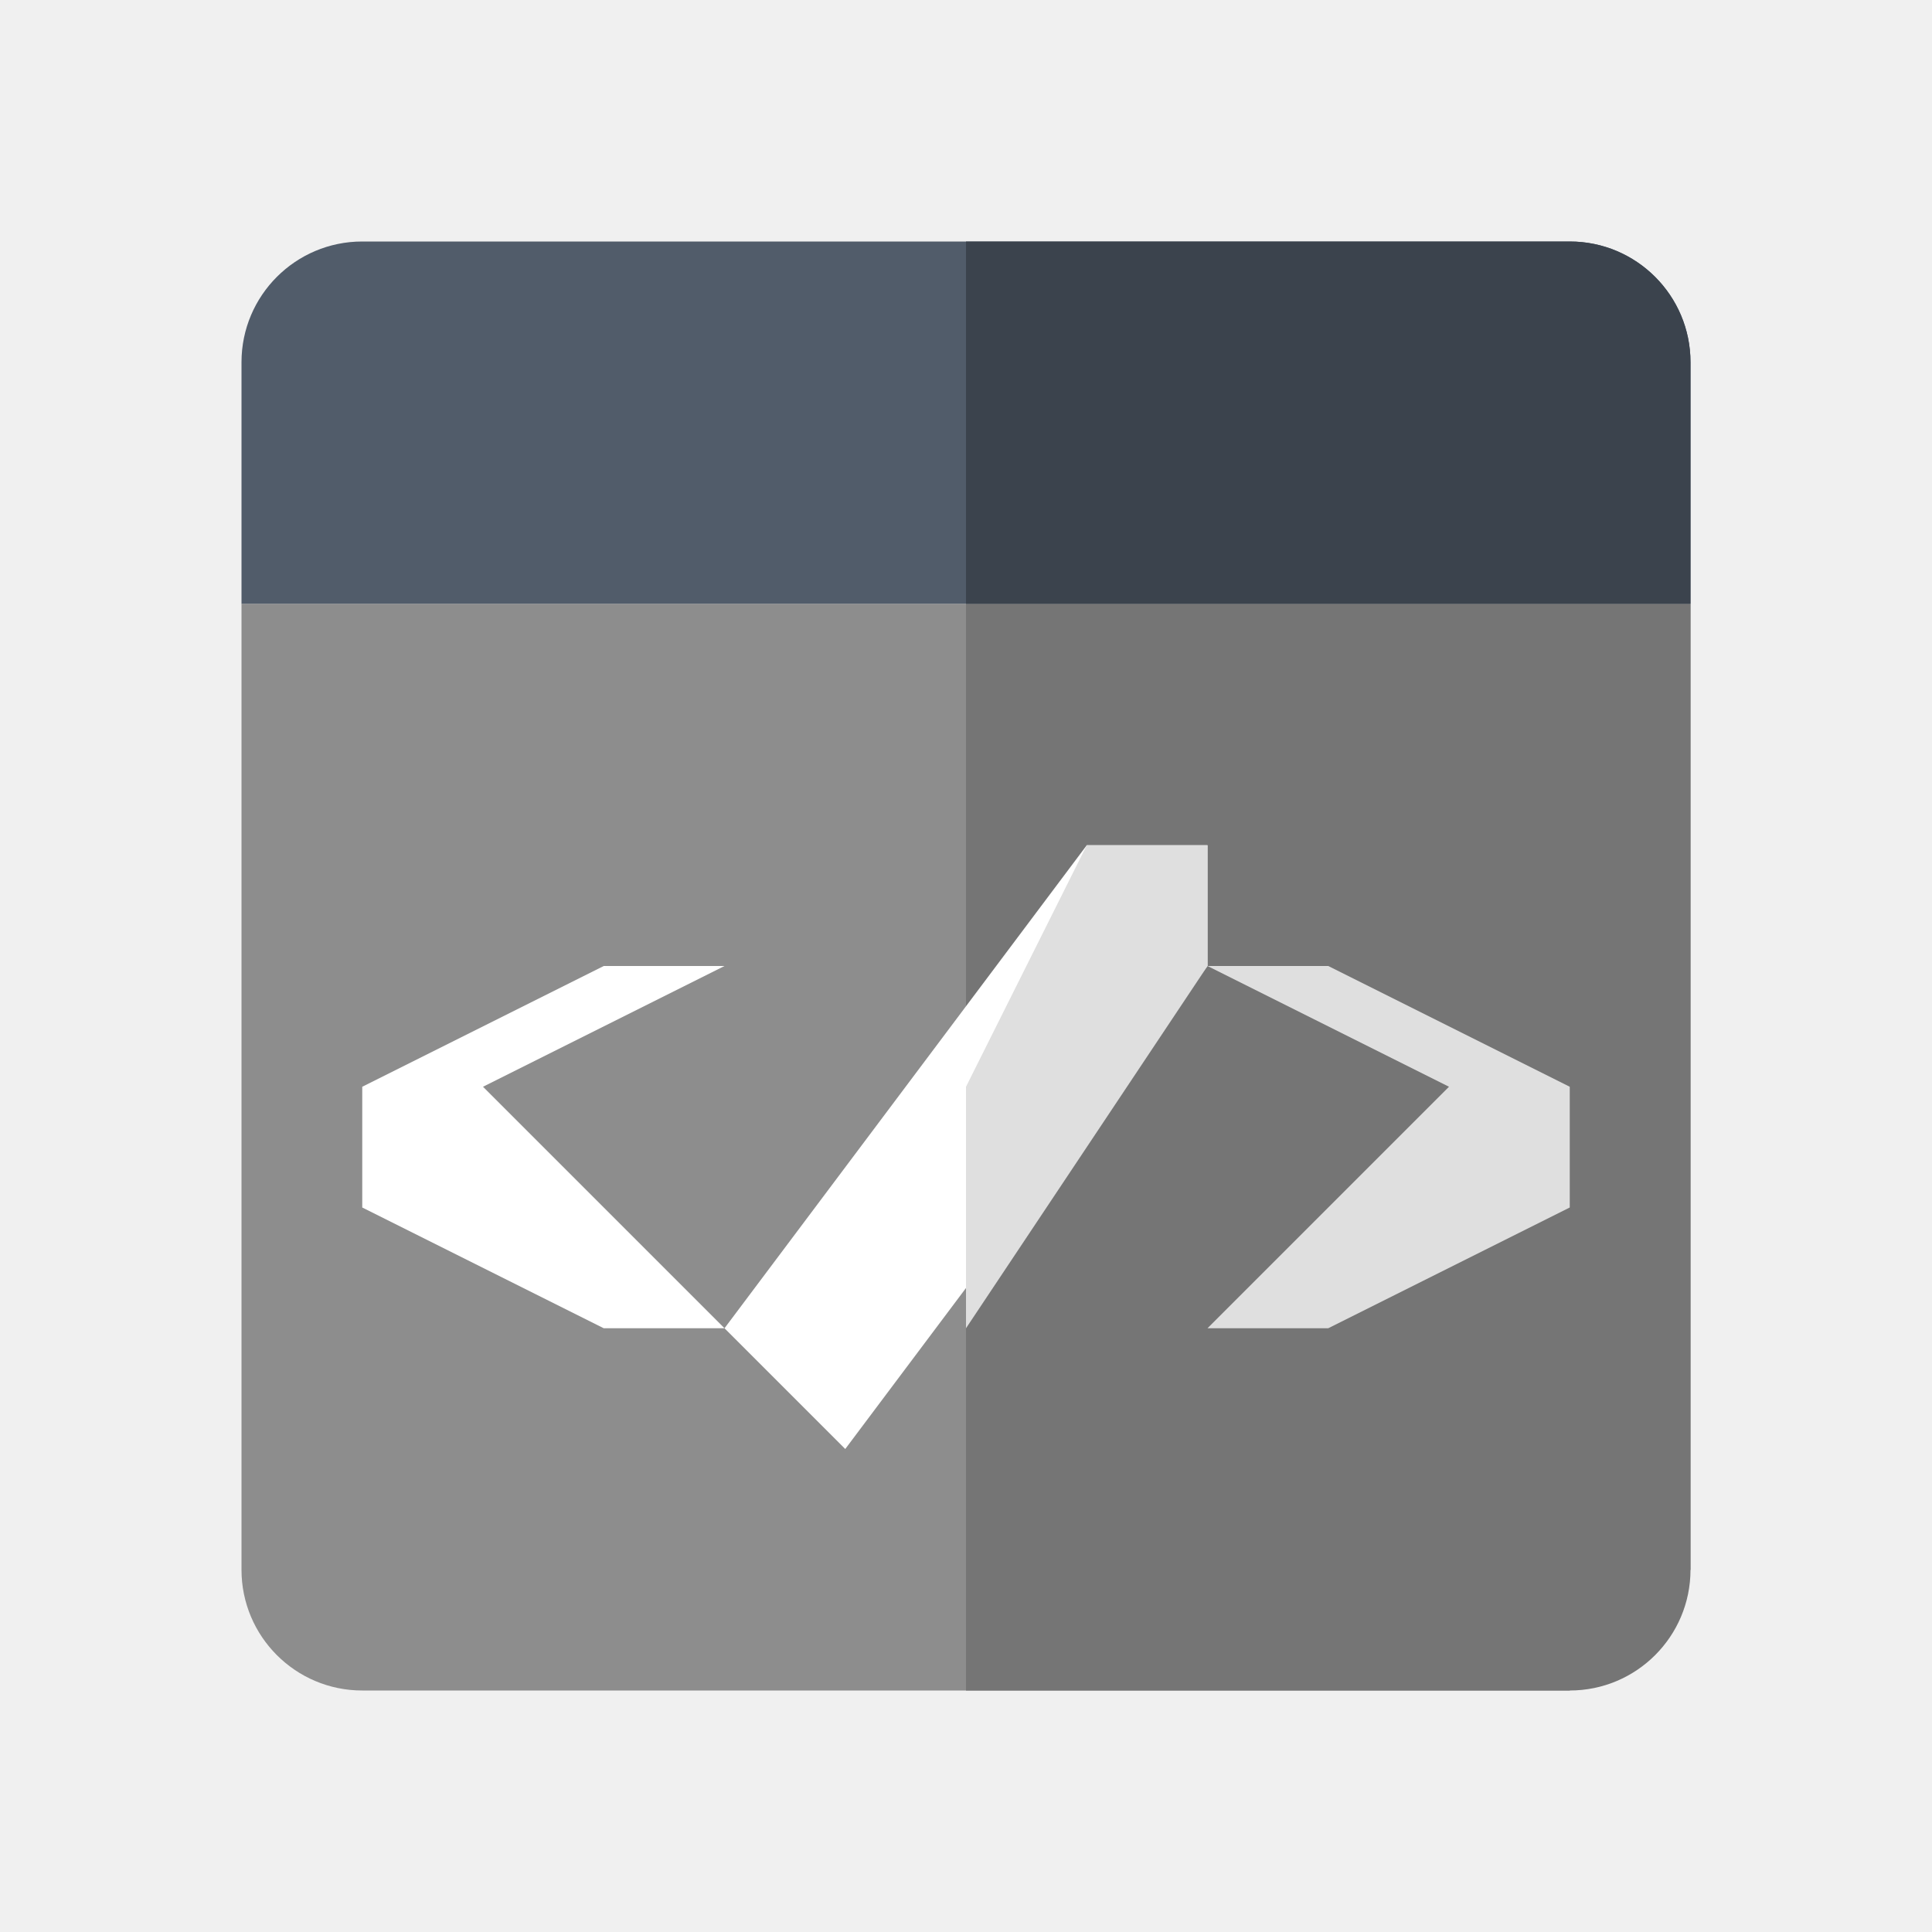
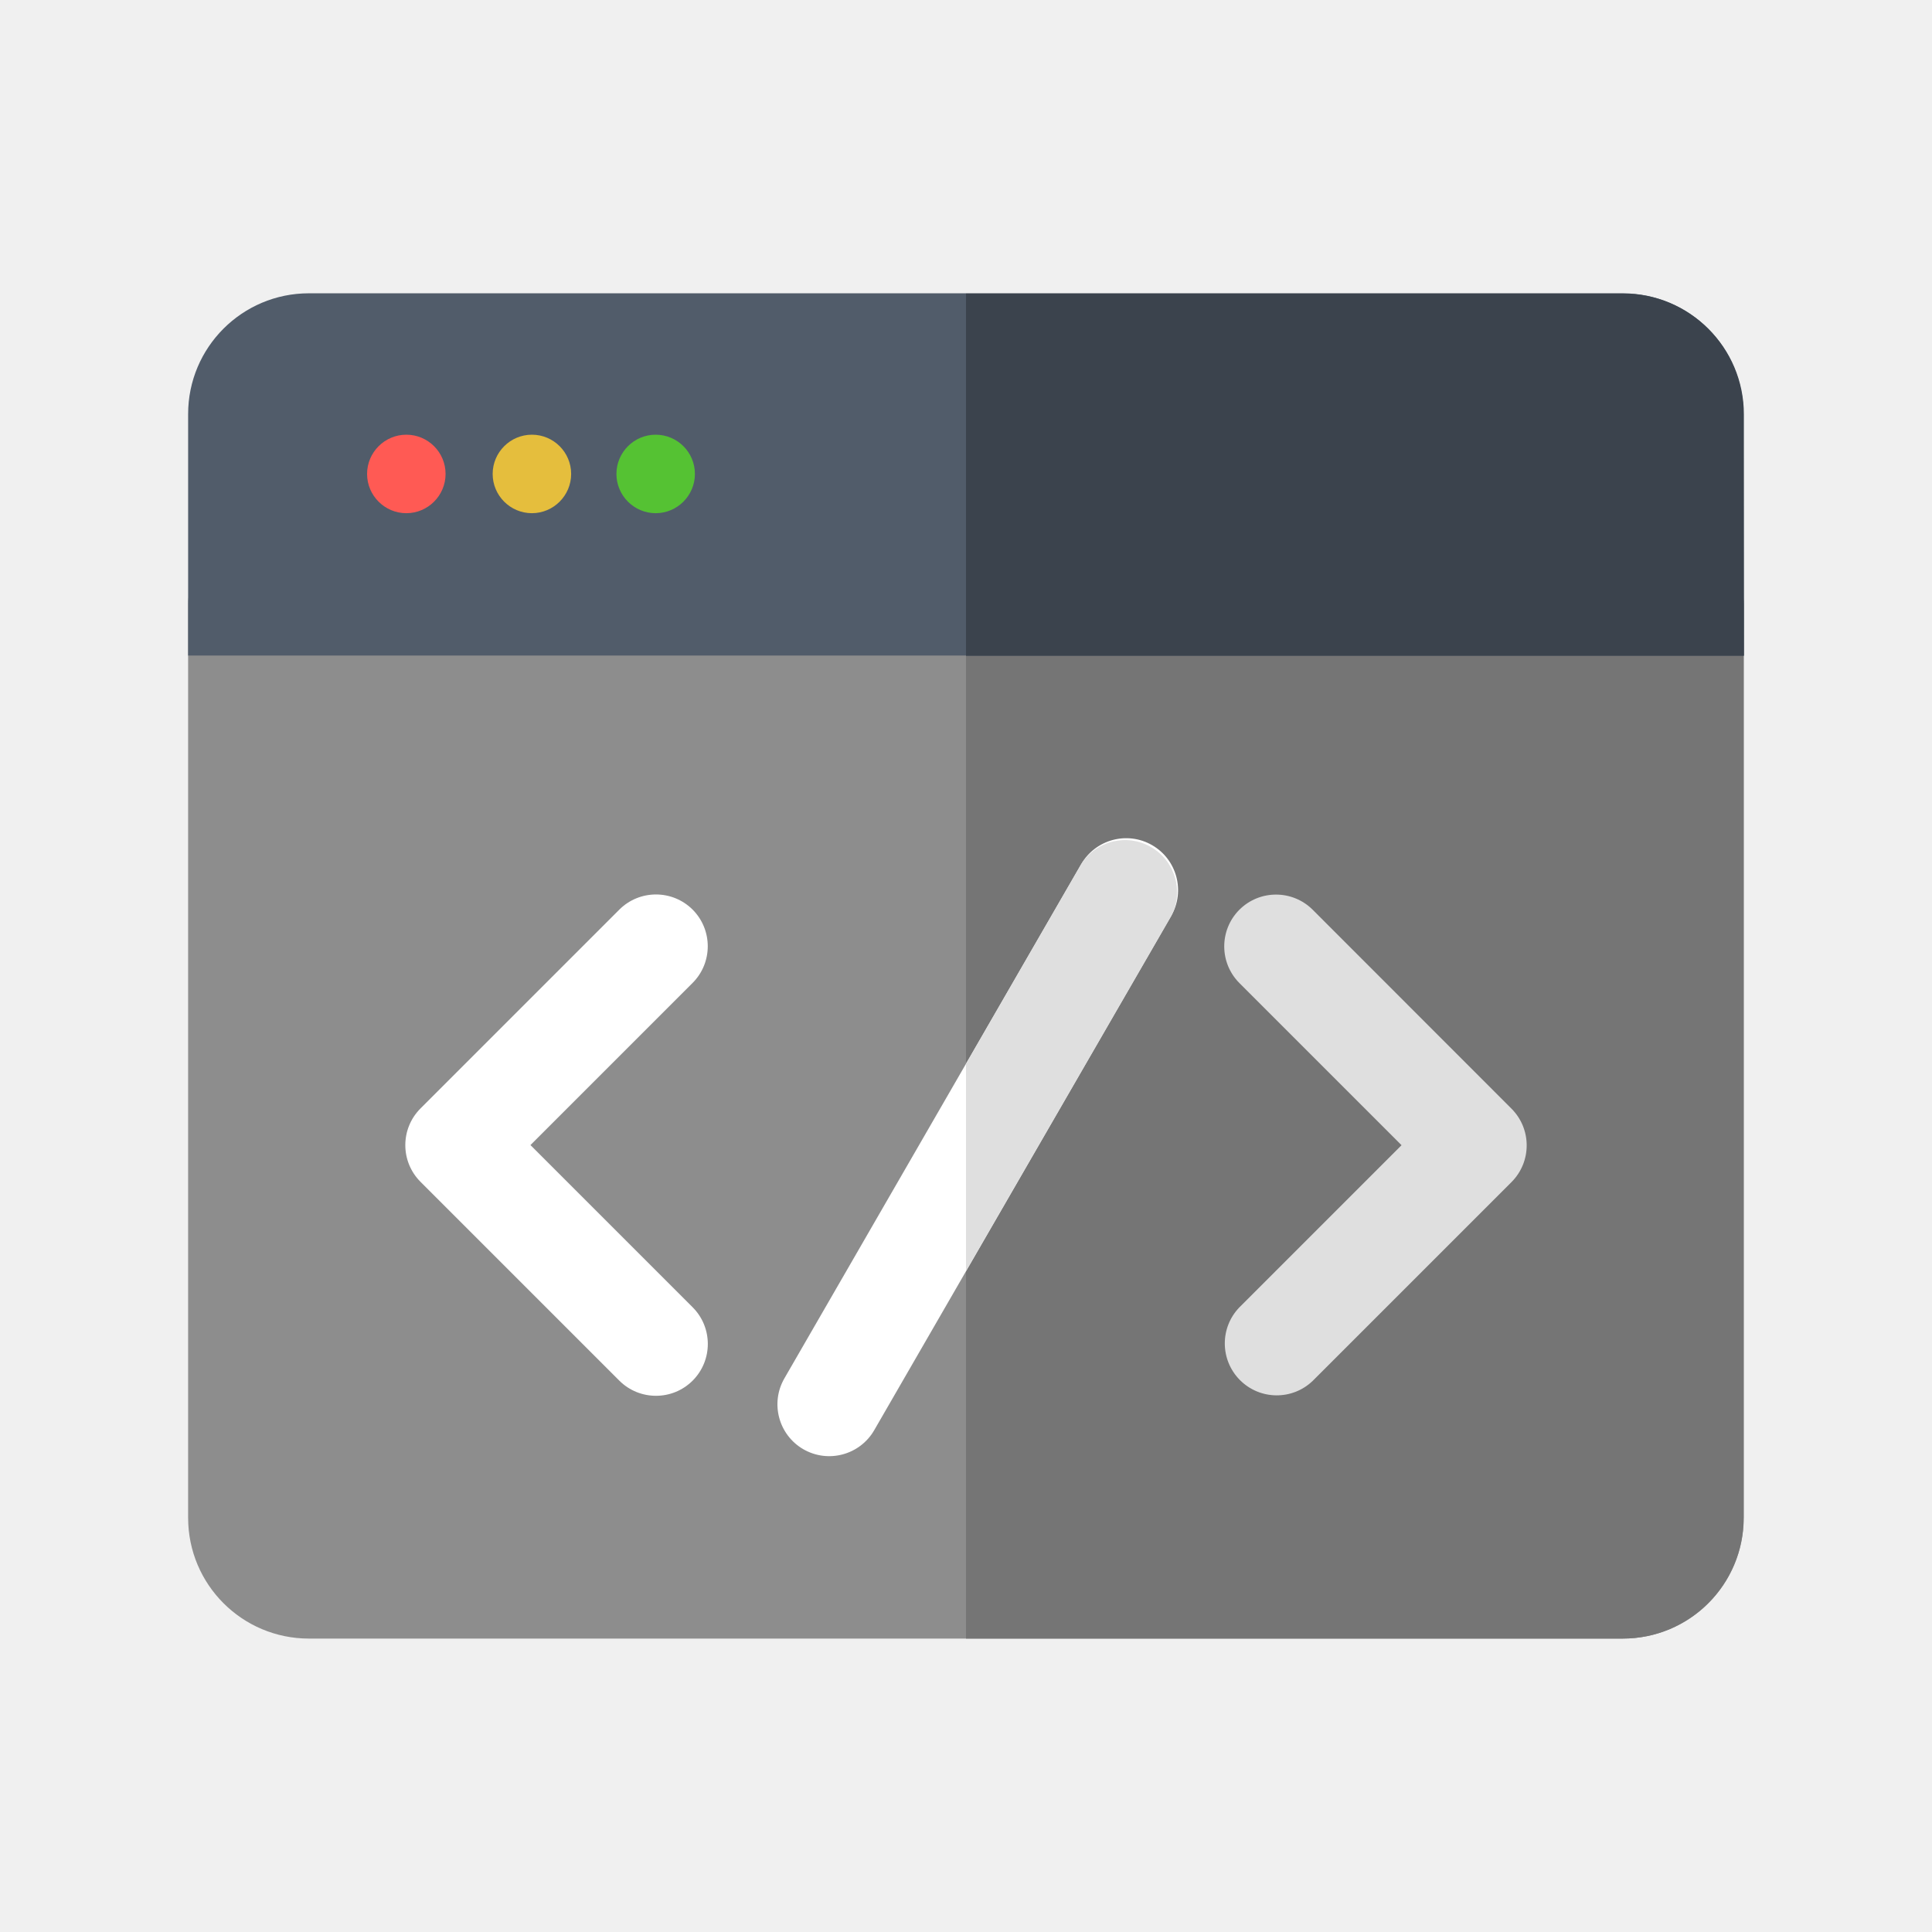
- <svg xmlns="http://www.w3.org/2000/svg" fill="none" viewBox="0 0 16 16">
-   <defs>
-     <path id="A" fill="#fff" d="M0 0h16v16H0V0Z" />
-   </defs>
-   <g clip-path="url(#G)">
-     <mask id="B" width="16" height="16" x="0" y="0" maskUnits="userSpaceOnUse">
-       <use href="#A" />
+ <svg xmlns="http://www.w3.org/2000/svg" xmlns:xlink="http://www.w3.org/1999/xlink" width="16" height="16" fill="none">
+   <g clip-path="url(#D)">
+     <mask id="A" maskUnits="userSpaceOnUse" x="0" y="0" width="16" height="16">
+       <path d="M0 0H16V16H0V0Z" fill="#fff" />
    </mask>
-     <g mask="url(#B)">
-       <mask id="C" width="16" height="16" x="0" y="0" maskUnits="userSpaceOnUse">
-         <use href="#A" />
+     <g mask="url(#A)">
+       <mask id="B" maskUnits="userSpaceOnUse" x="0" y="0" width="16" height="16">
+         <path d="M0 0H16V16H0V0Z" fill="#fff" />
      </mask>
-       <g mask="url(#C)">
-         <mask id="D" width="16" height="16" x="0" y="0" maskUnits="userSpaceOnUse">
-           <use href="#A" />
+       <g mask="url(#B)">
+         <mask id="C" maskUnits="userSpaceOnUse" x="0" y="0" width="16" height="16">
+           <path d="M0 0H16V16H0V0Z" fill="#fff" />
        </mask>
-         <g mask="url(#D)">
-           <path fill="#8d8d8d" d="M13 14H3a1 1 0 0 1-1-1V5h12v8l-1 1z" />
-           <path fill="#757575" d="M14 5H8v9h5a1 1 0 0 0 1-1V5z" />
-           <path fill="#515c6a" d="M14 5H2V3a1 1 0 0 1 1-1h10a1 1 0 0 1 1 1v2z" />
-           <path fill="#fff" d="m5 11-2-1V9l2-1h1L4 9l2 2H5zm1 0 3-4h1v1l-3 4-1-1z" />
-           <path fill="#3b434d" d="M14 3a1 1 0 0 0-1-1H8v3h6V3z" />
-           <path fill="#dfdfdf" d="m10 11 2-2-2-1h1l2 1v1l-2 1h-1zM9 7 8 9v2l2-3V7H9z" />
+         <g mask="url(#C)">
+           <path d="M13.44 13.57H2.558a1 1 0 0 1-1-1V5.001a.43.43 0 0 1 .429-.429h12.025a.43.43 0 0 1 .429.429v7.564a1 1 0 0 1-.618.929c-.122.05-.251.076-.383.076z" fill="#8d8d8d" />
+           <path d="M14.012 4.57H8v9h5.44a1 1 0 0 0 1-1V5.001a.43.43 0 0 0-.428-.431z" fill="#757575" />
+           <path d="M14.442 5.429H1.558v-2a1 1 0 0 1 1-1h10.88a1 1 0 0 1 1 1l.004 2z" fill="#515c6a" />
+           <path d="M5.129 11.434L3.482 9.787a.43.43 0 0 1 0-.607l1.647-1.647a.43.43 0 0 1 .607 0 .43.43 0 0 1 0 .607L4.393 9.483l1.343 1.343a.43.43 0 0 1 .001.607.43.43 0 0 1-.608.001zm1.367-.019l2.458-4.258a.43.43 0 0 1 .587-.158.43.43 0 0 1 .158.587L7.24 11.844a.43.43 0 0 1-.587.158.43.43 0 0 1-.157-.587z" fill="#fff" />
+           <path d="M14.442 3.431a1 1 0 0 0-1-1H8v3h6.442v-2z" fill="#3b434d" />
+           <path d="M10.264 10.827l1.343-1.343-1.343-1.343a.43.43 0 0 1 0-.607.43.43 0 0 1 .607 0l1.647 1.648a.43.43 0 0 1 0 .607l-1.647 1.647a.43.43 0 0 1-.607-.609zm-1.31-3.671L8 8.809v1.718l1.7-2.941a.43.43 0 0 0-.168-.571.43.43 0 0 0-.578.141z" fill="#dfdfdf" />
        </g>
      </g>
    </g>
-     <use href="#E" fill="#ff5a54" />
-     <use href="#F" fill="#e5be3d" />
-     <path fill="#55c233" d="M6 4H5h1z" />
+     <use xlink:href="#E" fill="#ff5a54" />
+     <use xlink:href="#F" fill="#e5be3d" />
+     <path d="M5.755 3.925c0 .179-.146.325-.325.325s-.325-.146-.325-.325.146-.325.325-.325.325.145.325.325z" fill="#55c233" />
  </g>
  <defs>
-     <path id="E" d="M4 4H3h1z" />
-     <path id="F" d="M5 4H4h1z" />
-     <clipPath id="G">
+     <clipPath id="D">
      <path fill="#fff" d="M0 0h16v16H0z" />
    </clipPath>
+     <path id="E" d="M3.69 3.925c0 .179-.146.325-.325.325s-.325-.146-.325-.325.146-.325.325-.325.325.145.325.325z" />
+     <path id="F" d="M4.73 3.925c0 .179-.146.325-.325.325s-.325-.146-.325-.325.146-.325.325-.325.325.145.325.325z" />
  </defs>
</svg>
